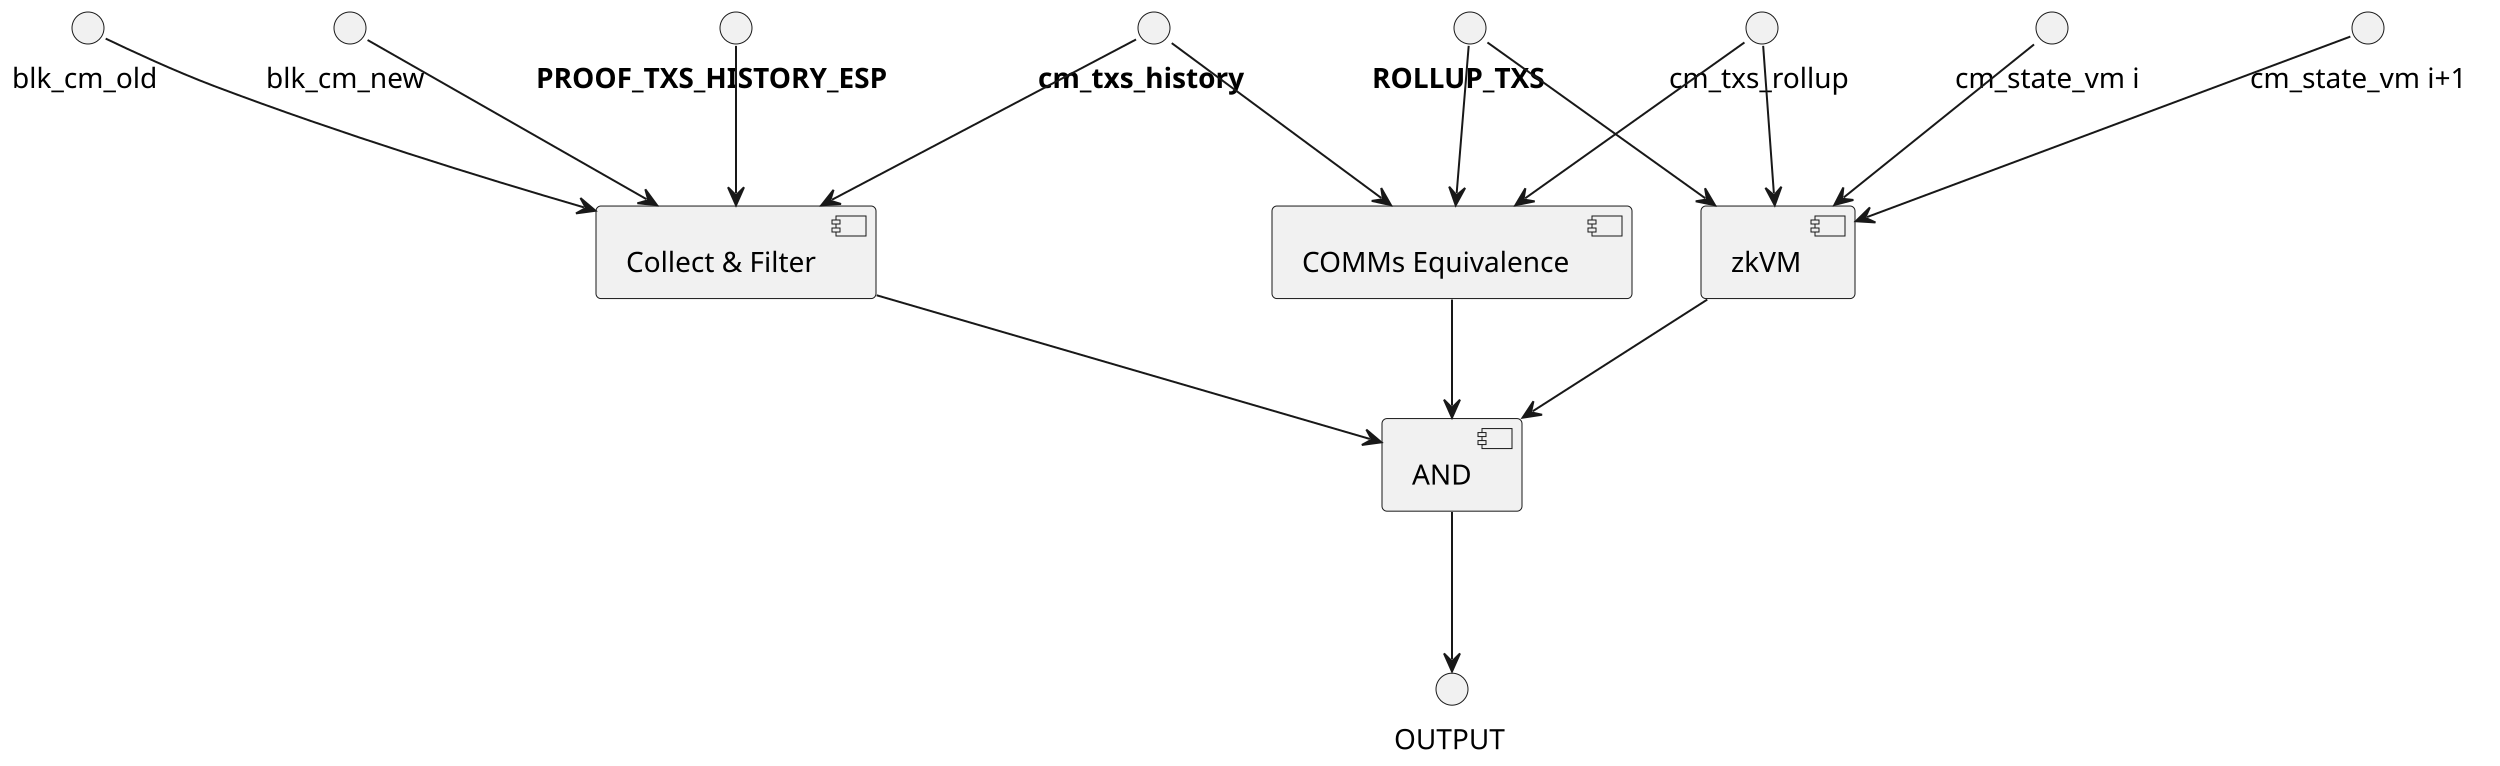
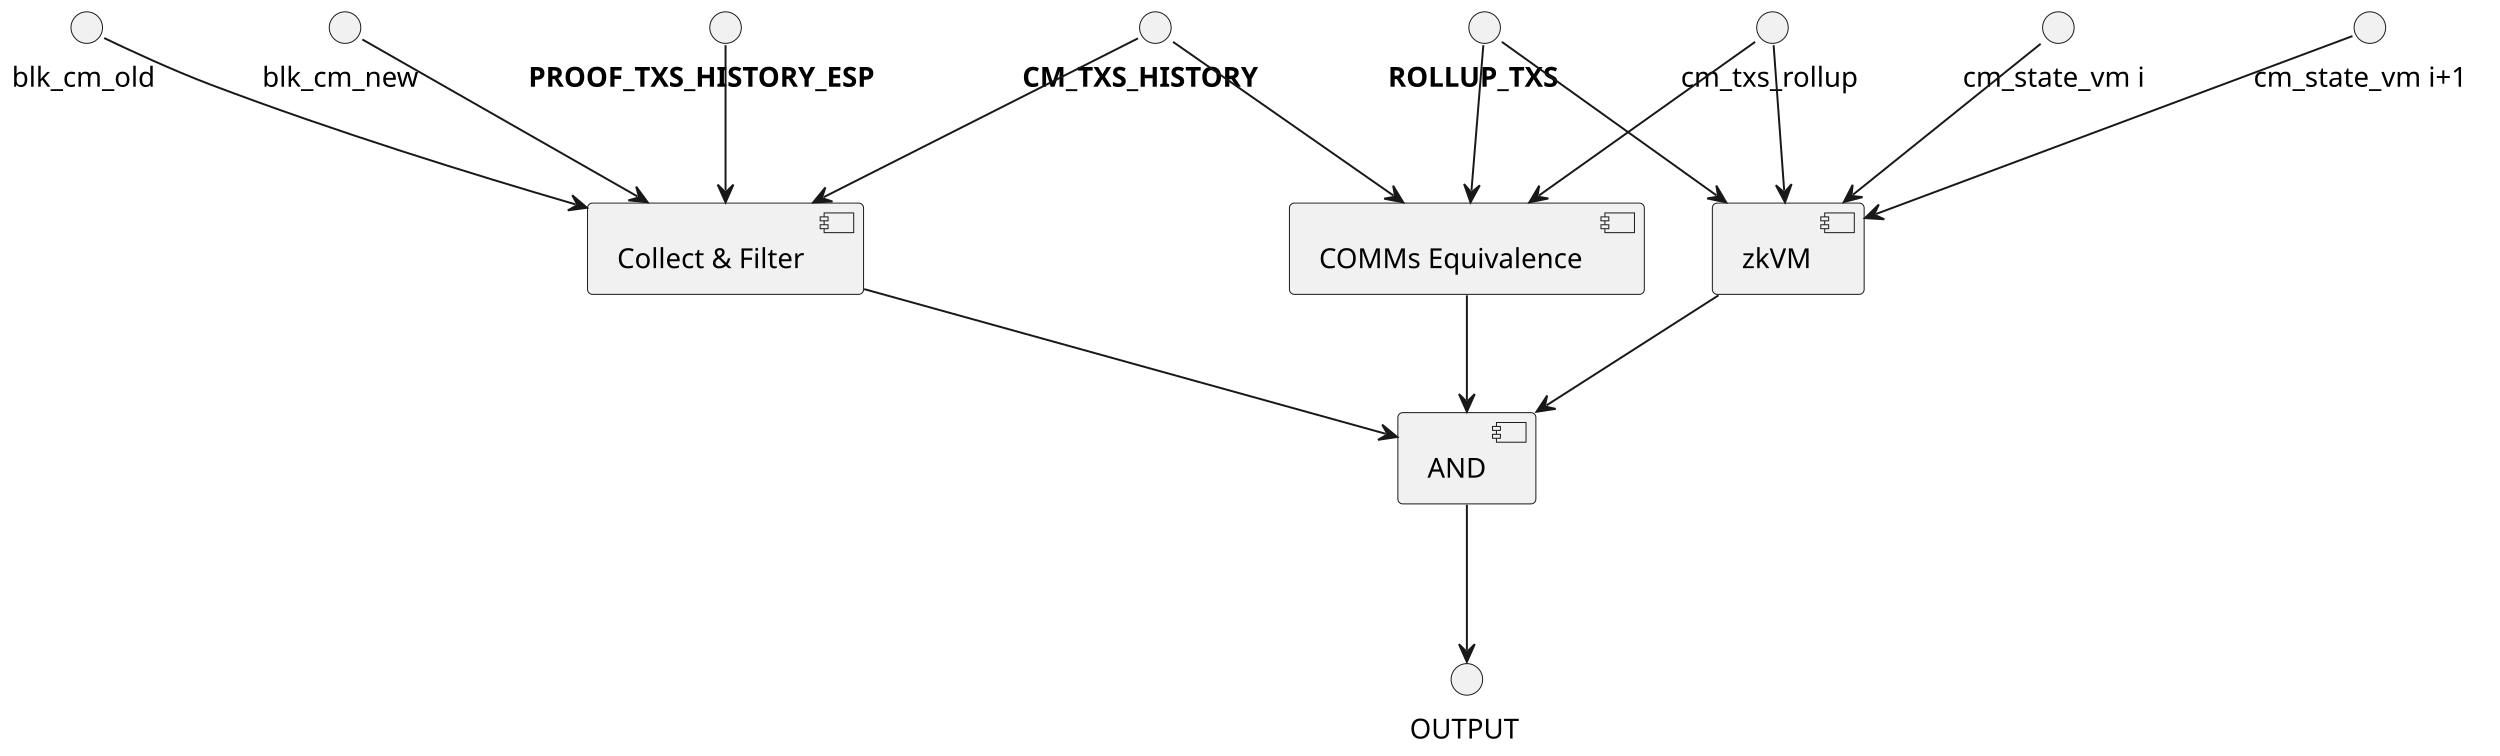
- <svg xmlns="http://www.w3.org/2000/svg" contentStyleType="text/css" height="383px" preserveAspectRatio="none" style="width:1250px;height:383px;background:#FFFFFF;" version="1.1" viewBox="0 0 1250 383" width="1250px" zoomAndPan="magnify">
+ <svg xmlns="http://www.w3.org/2000/svg" contentStyleType="text/css" height="383px" preserveAspectRatio="none" style="width:1268px;height:383px;background:#FFFFFF;" version="1.1" viewBox="0 0 1268 383" width="1268px" zoomAndPan="magnify">
  <defs />
  <g>
    <g id="elem_CF">
      <rect fill="#F1F1F1" height="46.297" rx="2.5" ry="2.5" style="stroke:#181818;stroke-width:0.5;" width="140" x="298" y="103" />
      <rect fill="#F1F1F1" height="10" style="stroke:#181818;stroke-width:0.5;" width="15" x="418" y="108" />
      <rect fill="#F1F1F1" height="2" style="stroke:#181818;stroke-width:0.5;" width="4" x="416" y="110" />
      <rect fill="#F1F1F1" height="2" style="stroke:#181818;stroke-width:0.5;" width="4" x="416" y="114" />
      <text fill="#000000" font-family="sans-serif" font-size="14" lengthAdjust="spacing" textLength="100" x="313" y="135.995">Collect &amp; Filter</text>
    </g>
    <g id="elem_CE">
-       <rect fill="#F1F1F1" height="46.297" rx="2.5" ry="2.5" style="stroke:#181818;stroke-width:0.5;" width="180" x="636" y="103" />
-       <rect fill="#F1F1F1" height="10" style="stroke:#181818;stroke-width:0.5;" width="15" x="796" y="108" />
-       <rect fill="#F1F1F1" height="2" style="stroke:#181818;stroke-width:0.5;" width="4" x="794" y="110" />
-       <rect fill="#F1F1F1" height="2" style="stroke:#181818;stroke-width:0.5;" width="4" x="794" y="114" />
-       <text fill="#000000" font-family="sans-serif" font-size="14" lengthAdjust="spacing" textLength="140" x="651" y="135.995">COMMs Equivalence</text>
+       <rect fill="#F1F1F1" height="46.297" rx="2.5" ry="2.5" style="stroke:#181818;stroke-width:0.5;" width="180" x="654" y="103" />
+       <rect fill="#F1F1F1" height="10" style="stroke:#181818;stroke-width:0.5;" width="15" x="814" y="108" />
+       <rect fill="#F1F1F1" height="2" style="stroke:#181818;stroke-width:0.5;" width="4" x="812" y="110" />
+       <rect fill="#F1F1F1" height="2" style="stroke:#181818;stroke-width:0.5;" width="4" x="812" y="114" />
+       <text fill="#000000" font-family="sans-serif" font-size="14" lengthAdjust="spacing" textLength="140" x="669" y="135.995">COMMs Equivalence</text>
    </g>
    <g id="elem_AND">
-       <rect fill="#F1F1F1" height="46.297" rx="2.5" ry="2.5" style="stroke:#181818;stroke-width:0.5;" width="70" x="691" y="209.29" />
-       <rect fill="#F1F1F1" height="10" style="stroke:#181818;stroke-width:0.5;" width="15" x="741" y="214.29" />
-       <rect fill="#F1F1F1" height="2" style="stroke:#181818;stroke-width:0.5;" width="4" x="739" y="216.29" />
-       <rect fill="#F1F1F1" height="2" style="stroke:#181818;stroke-width:0.5;" width="4" x="739" y="220.29" />
-       <text fill="#000000" font-family="sans-serif" font-size="14" lengthAdjust="spacing" textLength="30" x="706" y="242.285">AND</text>
+       <rect fill="#F1F1F1" height="46.297" rx="2.5" ry="2.5" style="stroke:#181818;stroke-width:0.5;" width="70" x="709" y="209.29" />
+       <rect fill="#F1F1F1" height="10" style="stroke:#181818;stroke-width:0.5;" width="15" x="759" y="214.29" />
+       <rect fill="#F1F1F1" height="2" style="stroke:#181818;stroke-width:0.5;" width="4" x="757" y="216.29" />
+       <rect fill="#F1F1F1" height="2" style="stroke:#181818;stroke-width:0.5;" width="4" x="757" y="220.29" />
+       <text fill="#000000" font-family="sans-serif" font-size="14" lengthAdjust="spacing" textLength="30" x="724" y="242.285">AND</text>
    </g>
    <g id="elem_ZK">
-       <rect fill="#F1F1F1" height="46.297" rx="2.5" ry="2.5" style="stroke:#181818;stroke-width:0.5;" width="77" x="850.5" y="103" />
-       <rect fill="#F1F1F1" height="10" style="stroke:#181818;stroke-width:0.5;" width="15" x="907.5" y="108" />
-       <rect fill="#F1F1F1" height="2" style="stroke:#181818;stroke-width:0.5;" width="4" x="905.5" y="110" />
-       <rect fill="#F1F1F1" height="2" style="stroke:#181818;stroke-width:0.5;" width="4" x="905.5" y="114" />
-       <text fill="#000000" font-family="sans-serif" font-size="14" lengthAdjust="spacing" textLength="37" x="865.5" y="135.995">zkVM</text>
+       <rect fill="#F1F1F1" height="46.297" rx="2.5" ry="2.5" style="stroke:#181818;stroke-width:0.5;" width="77" x="868.5" y="103" />
+       <rect fill="#F1F1F1" height="10" style="stroke:#181818;stroke-width:0.5;" width="15" x="925.5" y="108" />
+       <rect fill="#F1F1F1" height="2" style="stroke:#181818;stroke-width:0.5;" width="4" x="923.5" y="110" />
+       <rect fill="#F1F1F1" height="2" style="stroke:#181818;stroke-width:0.5;" width="4" x="923.5" y="114" />
+       <text fill="#000000" font-family="sans-serif" font-size="14" lengthAdjust="spacing" textLength="37" x="883.5" y="135.995">zkVM</text>
    </g>
    <g id="elem_blk_cm_old">
      <ellipse cx="44" cy="14" fill="#F1F1F1" rx="8" ry="8" style="stroke:#181818;stroke-width:0.5;" />
      <text fill="#000000" font-family="sans-serif" font-size="14" lengthAdjust="spacing" textLength="76" x="6" y="43.995">blk_cm_old</text>
    </g>
    <g id="elem_blk_cm_new">
      <ellipse cx="175" cy="14" fill="#F1F1F1" rx="8" ry="8" style="stroke:#181818;stroke-width:0.5;" />
      <text fill="#000000" font-family="sans-serif" font-size="14" lengthAdjust="spacing" textLength="84" x="133" y="43.995">blk_cm_new</text>
    </g>
    <g id="elem_&lt;b&gt;PROOF_TXS_HISTORY_ESP&lt;/b&gt;">
      <ellipse cx="368" cy="14" fill="#F1F1F1" rx="8" ry="8" style="stroke:#181818;stroke-width:0.5;" />
      <text fill="#000000" font-family="sans-serif" font-size="14" font-weight="bold" lengthAdjust="spacing" textLength="200" x="268" y="43.995">PROOF_TXS_HISTORY_ESP</text>
    </g>
    <g id="elem_&lt;b&gt;ROLLUP_TXS&lt;/b&gt;">
-       <ellipse cx="735" cy="14" fill="#F1F1F1" rx="8" ry="8" style="stroke:#181818;stroke-width:0.5;" />
-       <text fill="#000000" font-family="sans-serif" font-size="14" font-weight="bold" lengthAdjust="spacing" textLength="98" x="686" y="43.995">ROLLUP_TXS</text>
+       <ellipse cx="753" cy="14" fill="#F1F1F1" rx="8" ry="8" style="stroke:#181818;stroke-width:0.5;" />
+       <text fill="#000000" font-family="sans-serif" font-size="14" font-weight="bold" lengthAdjust="spacing" textLength="98" x="704" y="43.995">ROLLUP_TXS</text>
    </g>
    <g id="elem_cm_txs_rollup">
-       <ellipse cx="881" cy="14" fill="#F1F1F1" rx="8" ry="8" style="stroke:#181818;stroke-width:0.5;" />
-       <text fill="#000000" font-family="sans-serif" font-size="14" lengthAdjust="spacing" textLength="93" x="834.5" y="43.995">cm_txs_rollup</text>
+       <ellipse cx="899" cy="14" fill="#F1F1F1" rx="8" ry="8" style="stroke:#181818;stroke-width:0.5;" />
+       <text fill="#000000" font-family="sans-serif" font-size="14" lengthAdjust="spacing" textLength="93" x="852.5" y="43.995">cm_txs_rollup</text>
    </g>
-     <g id="elem_&lt;b&gt;cm_txs_history&lt;/b&gt;">
-       <ellipse cx="577" cy="14" fill="#F1F1F1" rx="8" ry="8" style="stroke:#181818;stroke-width:0.5;" />
-       <text fill="#000000" font-family="sans-serif" font-size="14" font-weight="bold" lengthAdjust="spacing" textLength="116" x="519" y="43.995">cm_txs_history</text>
+     <g id="elem_&lt;b&gt;CM_TXS_HISTORY&lt;/b&gt;">
+       <ellipse cx="586" cy="14" fill="#F1F1F1" rx="8" ry="8" style="stroke:#181818;stroke-width:0.5;" />
+       <text fill="#000000" font-family="sans-serif" font-size="14" font-weight="bold" lengthAdjust="spacing" textLength="135" x="518.5" y="43.995">CM_TXS_HISTORY</text>
    </g>
    <g id="elem_cm_state_vm i">
-       <ellipse cx="1026" cy="14" fill="#F1F1F1" rx="8" ry="8" style="stroke:#181818;stroke-width:0.5;" />
-       <text fill="#000000" font-family="sans-serif" font-size="14" lengthAdjust="spacing" textLength="97" x="977.5" y="43.995">cm_state_vm i</text>
+       <ellipse cx="1044" cy="14" fill="#F1F1F1" rx="8" ry="8" style="stroke:#181818;stroke-width:0.5;" />
+       <text fill="#000000" font-family="sans-serif" font-size="14" lengthAdjust="spacing" textLength="97" x="995.5" y="43.995">cm_state_vm i</text>
    </g>
    <g id="elem_cm_state_vm i+1">
-       <ellipse cx="1184" cy="14" fill="#F1F1F1" rx="8" ry="8" style="stroke:#181818;stroke-width:0.5;" />
-       <text fill="#000000" font-family="sans-serif" font-size="14" lengthAdjust="spacing" textLength="118" x="1125" y="43.995">cm_state_vm i+1</text>
+       <ellipse cx="1202" cy="14" fill="#F1F1F1" rx="8" ry="8" style="stroke:#181818;stroke-width:0.5;" />
+       <text fill="#000000" font-family="sans-serif" font-size="14" lengthAdjust="spacing" textLength="118" x="1143" y="43.995">cm_state_vm i+1</text>
    </g>
    <g id="elem_OUTPUT">
-       <ellipse cx="726" cy="344.59" fill="#F1F1F1" rx="8" ry="8" style="stroke:#181818;stroke-width:0.5;" />
-       <text fill="#000000" font-family="sans-serif" font-size="14" lengthAdjust="spacing" textLength="58" x="697" y="374.585">OUTPUT</text>
+       <ellipse cx="744" cy="344.59" fill="#F1F1F1" rx="8" ry="8" style="stroke:#181818;stroke-width:0.5;" />
+       <text fill="#000000" font-family="sans-serif" font-size="14" lengthAdjust="spacing" textLength="58" x="715" y="374.585">OUTPUT</text>
    </g>
    <g id="link_blk_cm_old_CF">
      <path d="M52.84,19.31 C64.91,25.1 87.3,35.54 107,43 C170.65,67.07 239.03,88.239 291.99,103.699 " fill="none" id="blk_cm_old-to-CF" style="stroke:#181818;stroke-width:1.0;" />
      <polygon fill="#181818" points="297.75,105.38,290.231,99.018,292.95,103.979,287.99,106.698,297.75,105.38" style="stroke:#181818;stroke-width:1.0;" />
    </g>
    <g id="link_blk_cm_new_CF">
      <path d="M183.79,20.02 C208.94,34.37 277.089,73.256 323.289,99.626 " fill="none" id="blk_cm_new-to-CF" style="stroke:#181818;stroke-width:1.0;" />
      <polygon fill="#181818" points="328.5,102.6,322.666,94.665,324.158,100.121,318.701,101.612,328.5,102.6" style="stroke:#181818;stroke-width:1.0;" />
    </g>
    <g id="link_&lt;b&gt;PROOF_TXS_HISTORY_ESP&lt;/b&gt;_CF">
      <path d="M368,22.92 C368,39.39 368,71.88 368,96.64 " fill="none" id="&lt;b&gt;PROOF_TXS_HISTORY_ESP&lt;/b&gt;-to-CF" style="stroke:#181818;stroke-width:1.0;" />
      <polygon fill="#181818" points="368,102.64,372,93.64,368,97.64,364,93.64,368,102.64" style="stroke:#181818;stroke-width:1.0;" />
    </g>
    <g id="link_&lt;b&gt;ROLLUP_TXS&lt;/b&gt;_CE">
-       <path d="M734.35,22.92 C733.01,39.39 730.348,71.9 728.328,96.66 " fill="none" id="&lt;b&gt;ROLLUP_TXS&lt;/b&gt;-to-CE" style="stroke:#181818;stroke-width:1.0;" />
-       <polygon fill="#181818" points="727.84,102.64,732.559,93.995,728.247,97.657,724.585,93.345,727.84,102.64" style="stroke:#181818;stroke-width:1.0;" />
+       <path d="M752.35,22.92 C751.01,39.39 748.348,71.9 746.328,96.66 " fill="none" id="&lt;b&gt;ROLLUP_TXS&lt;/b&gt;-to-CE" style="stroke:#181818;stroke-width:1.0;" />
+       <polygon fill="#181818" points="745.84,102.64,750.559,93.995,746.247,97.657,742.585,93.345,745.84,102.64" style="stroke:#181818;stroke-width:1.0;" />
    </g>
    <g id="link_&lt;b&gt;ROLLUP_TXS&lt;/b&gt;_ZK">
-       <path d="M743.72,21.23 C765.23,36.62 816.77,73.479 852.64,99.139 " fill="none" id="&lt;b&gt;ROLLUP_TXS&lt;/b&gt;-to-ZK" style="stroke:#181818;stroke-width:1.0;" />
-       <polygon fill="#181818" points="857.52,102.63,852.527,94.14,853.453,99.721,847.873,100.647,857.52,102.63" style="stroke:#181818;stroke-width:1.0;" />
+       <path d="M761.72,21.23 C783.23,36.62 834.77,73.479 870.64,99.139 " fill="none" id="&lt;b&gt;ROLLUP_TXS&lt;/b&gt;-to-ZK" style="stroke:#181818;stroke-width:1.0;" />
+       <polygon fill="#181818" points="875.52,102.63,870.527,94.14,871.453,99.721,865.873,100.647,875.52,102.63" style="stroke:#181818;stroke-width:1.0;" />
    </g>
    <g id="link_cm_txs_rollup_CE">
-       <path d="M872.22,21.23 C850.58,36.62 798.681,73.495 762.571,99.154 " fill="none" id="cm_txs_rollup-to-CE" style="stroke:#181818;stroke-width:1.0;" />
-       <polygon fill="#181818" points="757.68,102.63,767.333,100.677,761.756,99.734,762.699,94.156,757.68,102.63" style="stroke:#181818;stroke-width:1.0;" />
+       <path d="M890.22,21.23 C868.58,36.62 816.681,73.495 780.571,99.154 " fill="none" id="cm_txs_rollup-to-CE" style="stroke:#181818;stroke-width:1.0;" />
+       <polygon fill="#181818" points="775.68,102.63,785.333,100.677,779.756,99.734,780.699,94.156,775.68,102.63" style="stroke:#181818;stroke-width:1.0;" />
    </g>
-     <g id="link_&lt;b&gt;cm_txs_history&lt;/b&gt;_CE">
-       <path d="M585.87,21.56 C606.99,37.16 656.185,73.534 690.655,99.013 " fill="none" id="&lt;b&gt;cm_txs_history&lt;/b&gt;-to-CE" style="stroke:#181818;stroke-width:1.0;" />
-       <polygon fill="#181818" points="695.48,102.58,690.62,94.014,691.459,99.608,685.865,100.447,695.48,102.58" style="stroke:#181818;stroke-width:1.0;" />
+     <g id="link_&lt;b&gt;CM_TXS_HISTORY&lt;/b&gt;_CE">
+       <path d="M594.95,21.23 C617.01,36.62 669.978,73.538 706.778,99.198 " fill="none" id="&lt;b&gt;CM_TXS_HISTORY&lt;/b&gt;-to-CE" style="stroke:#181818;stroke-width:1.0;" />
+       <polygon fill="#181818" points="711.7,102.63,706.605,94.201,707.599,99.77,702.03,100.763,711.7,102.63" style="stroke:#181818;stroke-width:1.0;" />
    </g>
-     <g id="link_&lt;b&gt;cm_txs_history&lt;/b&gt;_CF">
-       <path d="M568.02,19.73 C541.3,33.81 466.338,73.323 415.978,99.863 " fill="none" id="&lt;b&gt;cm_txs_history&lt;/b&gt;-to-CF" style="stroke:#181818;stroke-width:1.0;" />
-       <polygon fill="#181818" points="410.67,102.66,420.497,102.003,415.093,100.329,416.767,94.925,410.67,102.66" style="stroke:#181818;stroke-width:1.0;" />
+     <g id="link_&lt;b&gt;CM_TXS_HISTORY&lt;/b&gt;_CF">
+       <path d="M577.18,19.45 C549.86,33.26 470.625,73.294 417.755,100.004 " fill="none" id="&lt;b&gt;CM_TXS_HISTORY&lt;/b&gt;-to-CF" style="stroke:#181818;stroke-width:1.0;" />
+       <polygon fill="#181818" points="412.4,102.71,422.237,102.222,416.863,100.455,418.629,95.081,412.4,102.71" style="stroke:#181818;stroke-width:1.0;" />
    </g>
    <g id="link_cm_state_vm i_ZK">
-       <path d="M1017.01,22.22 C997.07,38.26 953.096,73.61 921.846,98.74 " fill="none" id="cm_state_vm i-to-ZK" style="stroke:#181818;stroke-width:1.0;" />
-       <polygon fill="#181818" points="917.17,102.5,926.69,99.977,921.066,99.367,921.677,93.743,917.17,102.5" style="stroke:#181818;stroke-width:1.0;" />
+       <path d="M1035.01,22.22 C1015.07,38.26 971.096,73.61 939.846,98.74 " fill="none" id="cm_state_vm i-to-ZK" style="stroke:#181818;stroke-width:1.0;" />
+       <polygon fill="#181818" points="935.17,102.5,944.69,99.977,939.066,99.367,939.677,93.743,935.17,102.5" style="stroke:#181818;stroke-width:1.0;" />
    </g>
    <g id="link_cm_state_vm i+1_ZK">
-       <path d="M1175.17,18.29 C1138.55,31.97 1002.901,82.622 933.521,108.522 " fill="none" id="cm_state_vm i+1-to-ZK" style="stroke:#181818;stroke-width:1.0;" />
-       <polygon fill="#181818" points="927.9,110.62,937.731,111.22,932.584,108.871,934.933,103.725,927.9,110.62" style="stroke:#181818;stroke-width:1.0;" />
+       <path d="M1193.17,18.29 C1156.55,31.97 1020.901,82.622 951.521,108.522 " fill="none" id="cm_state_vm i+1-to-ZK" style="stroke:#181818;stroke-width:1.0;" />
+       <polygon fill="#181818" points="945.9,110.62,955.731,111.22,950.584,108.871,952.933,103.725,945.9,110.62" style="stroke:#181818;stroke-width:1.0;" />
    </g>
    <g id="link_cm_txs_rollup_ZK">
-       <path d="M881.58,22.92 C882.77,39.39 885.135,71.896 886.935,96.656 " fill="none" id="cm_txs_rollup-to-ZK" style="stroke:#181818;stroke-width:1.0;" />
-       <polygon fill="#181818" points="887.37,102.64,890.707,93.374,887.008,97.653,882.728,93.954,887.37,102.64" style="stroke:#181818;stroke-width:1.0;" />
+       <path d="M899.58,22.92 C900.77,39.39 903.135,71.896 904.935,96.656 " fill="none" id="cm_txs_rollup-to-ZK" style="stroke:#181818;stroke-width:1.0;" />
+       <polygon fill="#181818" points="905.37,102.64,908.707,93.374,905.008,97.653,900.728,93.954,905.37,102.64" style="stroke:#181818;stroke-width:1.0;" />
    </g>
    <g id="link_ZK_AND">
-       <path d="M853.63,149.78 C826.29,167.27 793.674,188.136 766.354,205.616 " fill="none" id="ZK-to-AND" style="stroke:#181818;stroke-width:1.0;" />
-       <polygon fill="#181818" points="761.3,208.85,771.037,207.369,765.512,206.155,766.725,200.63,761.3,208.85" style="stroke:#181818;stroke-width:1.0;" />
+       <path d="M871.63,149.78 C844.29,167.27 811.674,188.136 784.354,205.616 " fill="none" id="ZK-to-AND" style="stroke:#181818;stroke-width:1.0;" />
+       <polygon fill="#181818" points="779.3,208.85,789.037,207.369,783.512,206.155,784.725,200.63,779.3,208.85" style="stroke:#181818;stroke-width:1.0;" />
    </g>
    <g id="link_CE_AND">
-       <path d="M726,149.78 C726,167.27 726,185.37 726,202.85 " fill="none" id="CE-to-AND" style="stroke:#181818;stroke-width:1.0;" />
-       <polygon fill="#181818" points="726,208.85,730,199.85,726,203.85,722,199.85,726,208.85" style="stroke:#181818;stroke-width:1.0;" />
+       <path d="M744,149.78 C744,167.27 744,185.37 744,202.85 " fill="none" id="CE-to-AND" style="stroke:#181818;stroke-width:1.0;" />
+       <polygon fill="#181818" points="744,208.85,748,199.85,744,203.85,740,199.85,744,208.85" style="stroke:#181818;stroke-width:1.0;" />
    </g>
    <g id="link_CF_AND">
-       <path d="M438.3,147.63 C514.26,169.75 626.47,202.441 684.93,219.481 " fill="none" id="CF-to-AND" style="stroke:#181818;stroke-width:1.0;" />
-       <polygon fill="#181818" points="690.69,221.16,683.169,214.801,685.89,219.761,680.93,222.482,690.69,221.16" style="stroke:#181818;stroke-width:1.0;" />
+       <path d="M438.28,146.64 C518.63,168.93 641.188,202.926 702.868,220.036 " fill="none" id="CF-to-AND" style="stroke:#181818;stroke-width:1.0;" />
+       <polygon fill="#181818" points="708.65,221.64,701.047,215.38,703.832,220.304,698.908,223.089,708.65,221.64" style="stroke:#181818;stroke-width:1.0;" />
    </g>
    <g id="link_AND_OUTPUT">
-       <path d="M726,256 C726,280.8 726,313.3 726,329.73 " fill="none" id="AND-to-OUTPUT" style="stroke:#181818;stroke-width:1.0;" />
-       <polygon fill="#181818" points="726,335.73,730,326.73,726,330.73,722,326.73,726,335.73" style="stroke:#181818;stroke-width:1.0;" />
+       <path d="M744,256 C744,280.8 744,313.3 744,329.73 " fill="none" id="AND-to-OUTPUT" style="stroke:#181818;stroke-width:1.0;" />
+       <polygon fill="#181818" points="744,335.73,748,326.73,744,330.73,740,326.73,744,335.73" style="stroke:#181818;stroke-width:1.0;" />
    </g>
  </g>
</svg>
